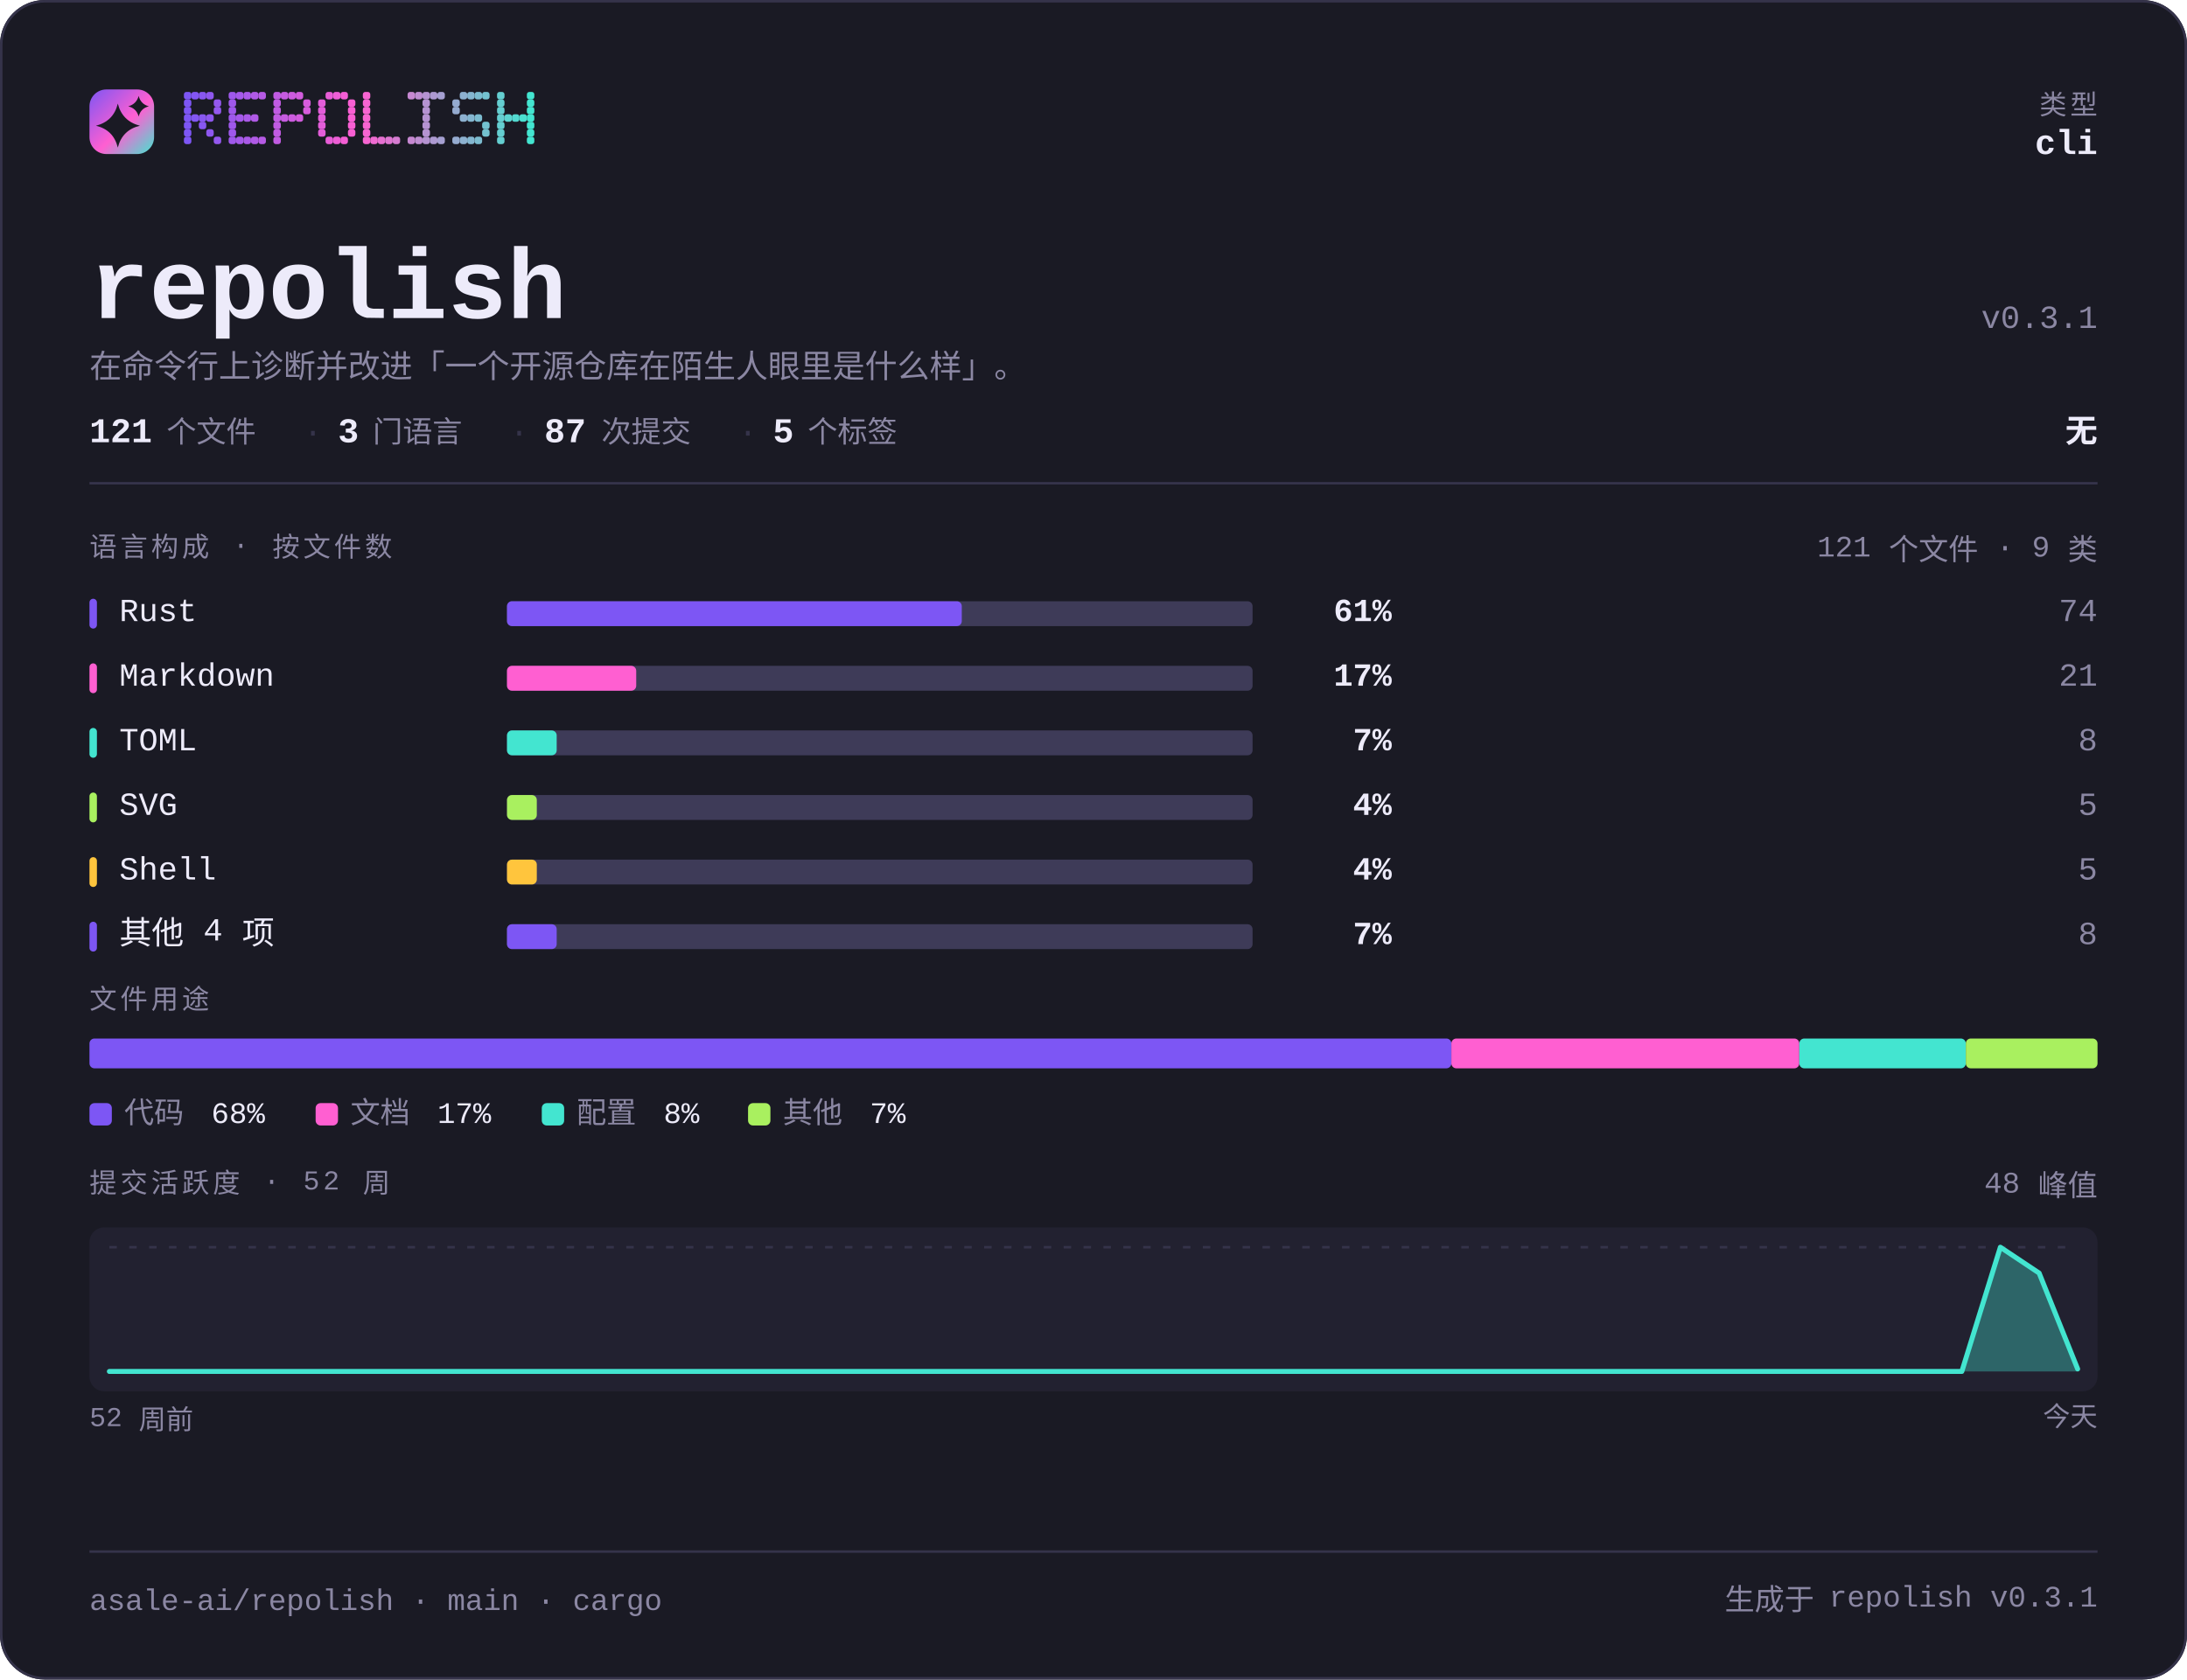
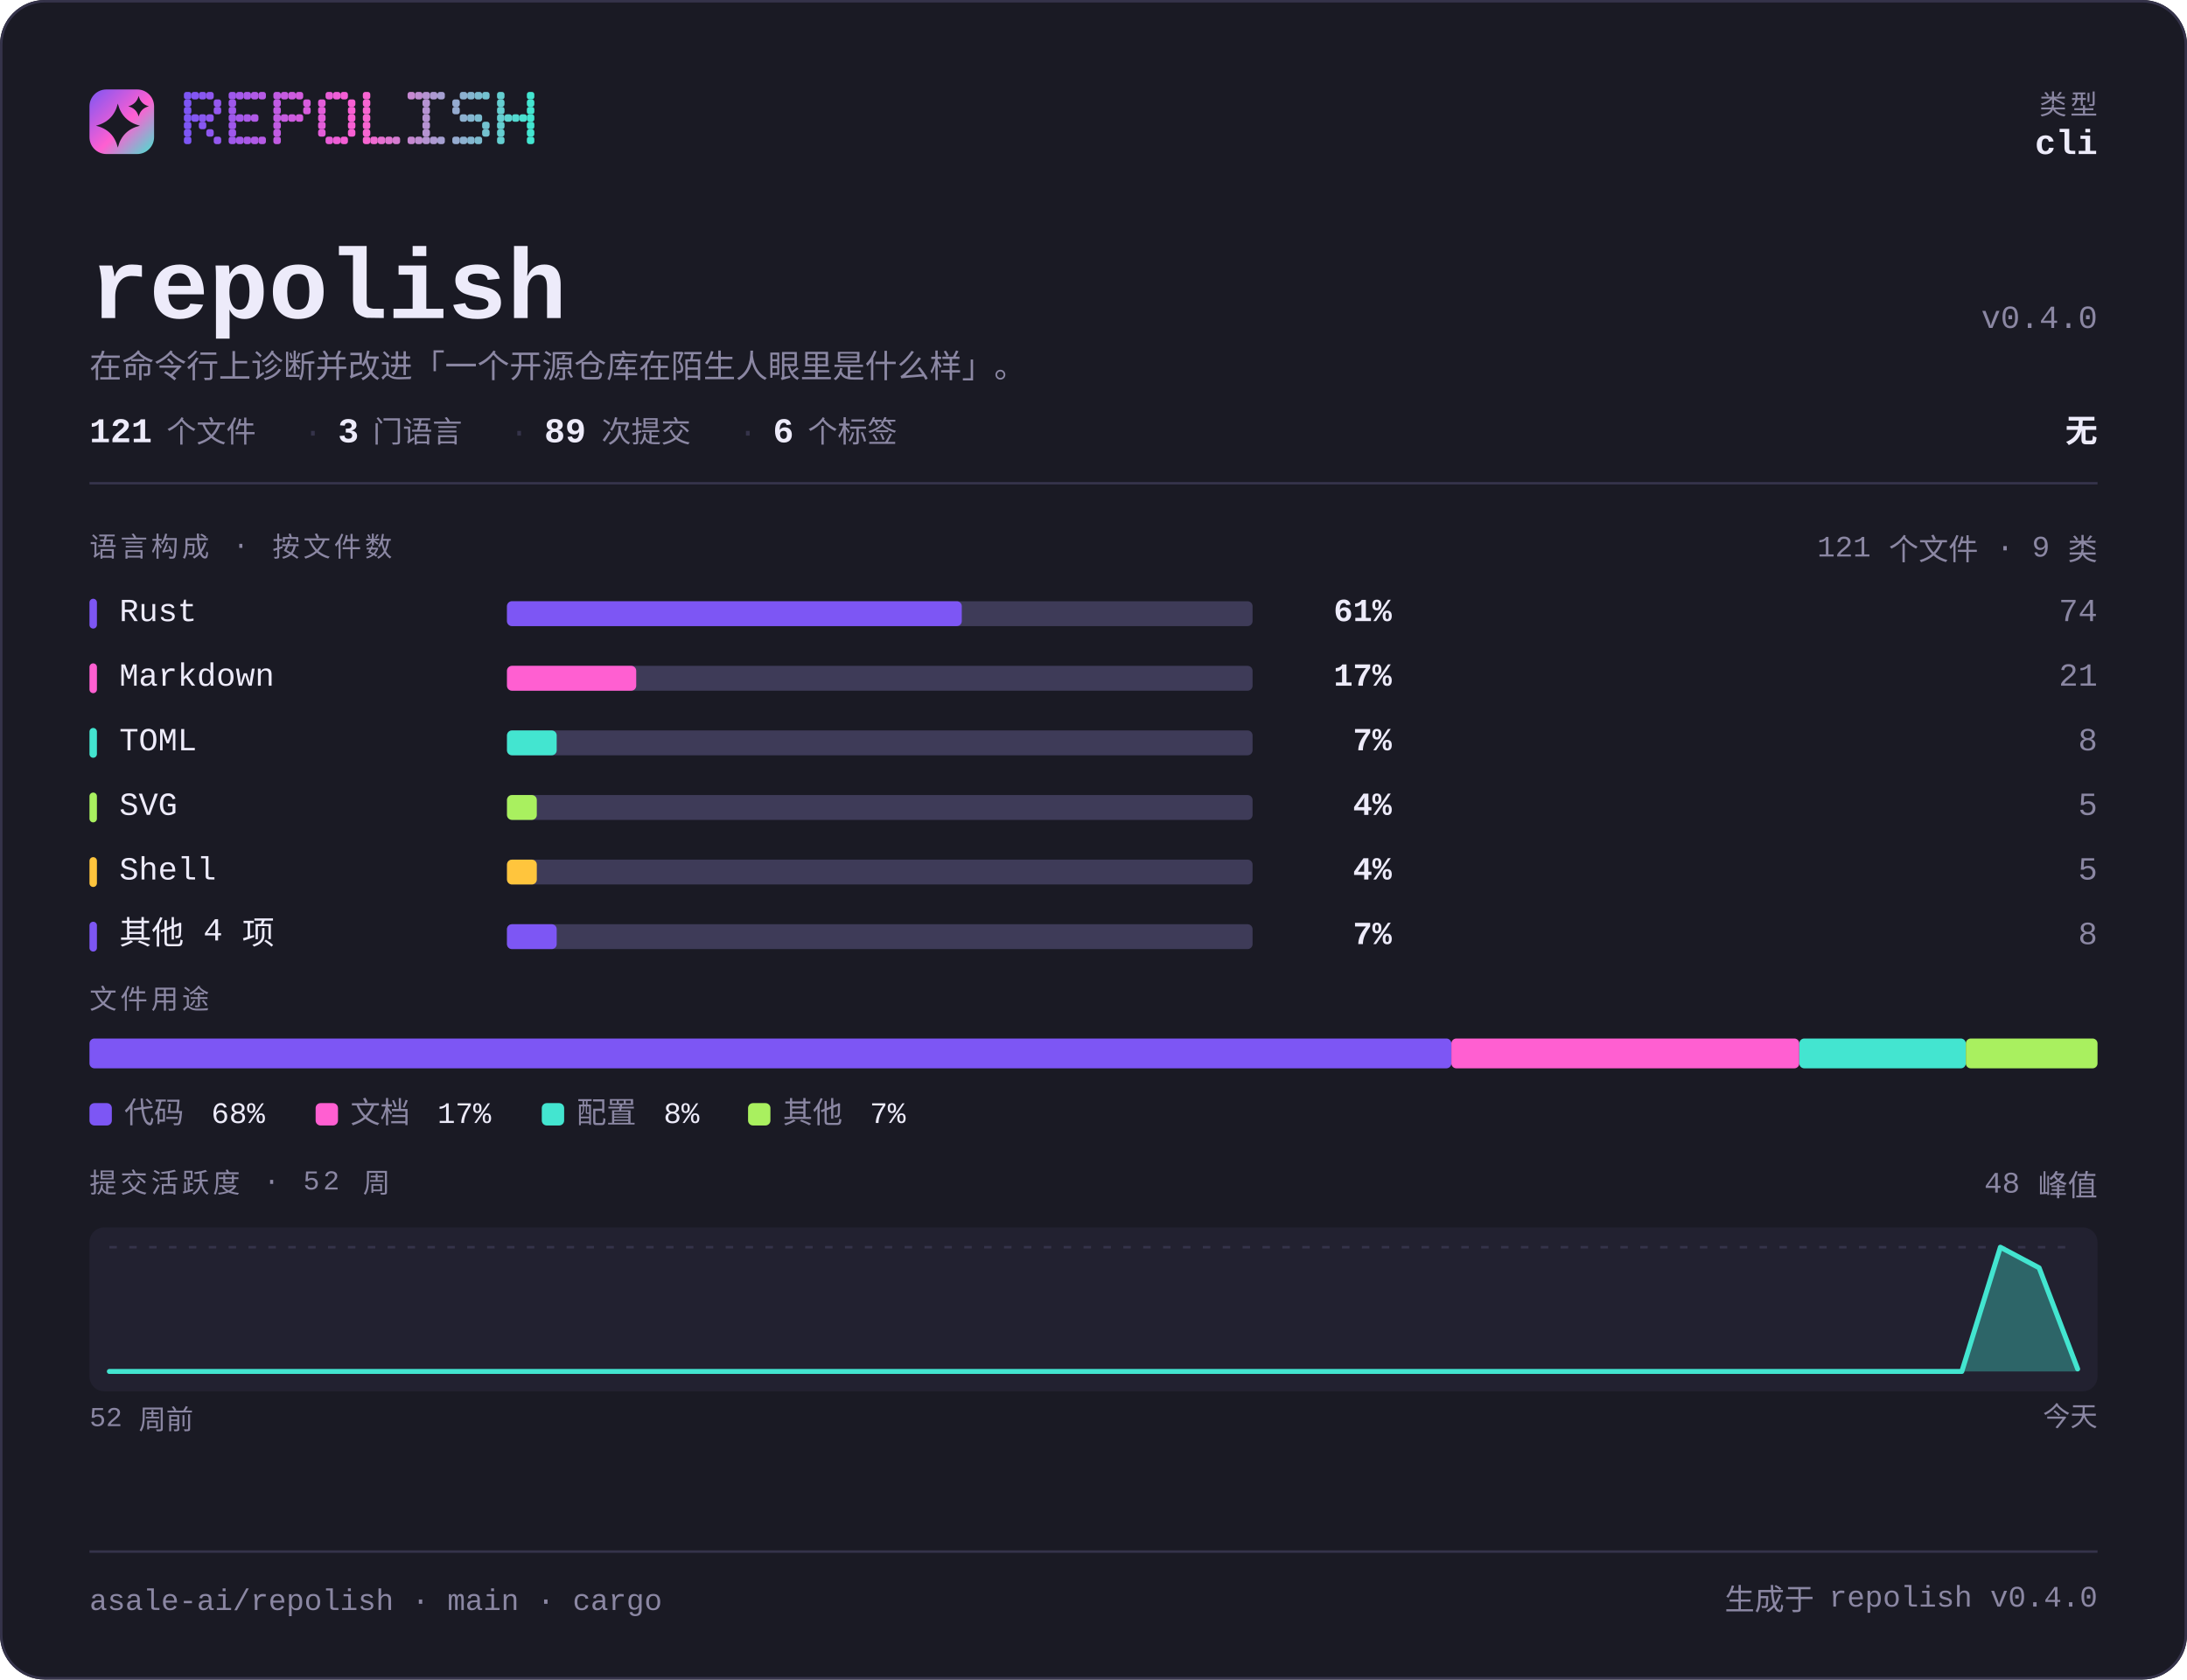
<svg xmlns="http://www.w3.org/2000/svg" width="880" height="676" viewBox="0 0 880 676" lang="zh-CN" role="img" aria-label="asale-ai/repolish — repository overview">
  <defs>
    <linearGradient id="brand" x1="0" y1="0" x2="1" y2="1">
      <stop offset="0" stop-color="#7d56f4" />
      <stop offset="0.55" stop-color="#ff5fd1" />
      <stop offset="1" stop-color="#43e5d0" />
    </linearGradient>
  </defs>
  <style>
    .t { font-family: ui-monospace, SFMono-Regular, "SF Mono", Menlo, Consolas, "Liberation Mono", "Noto Sans Mono CJK SC", "Noto Sans Mono CJK JP", "Microsoft YaHei", "Hiragino Sans", "Yu Gothic", monospace; }
  </style>
  <rect x="0" y="0" width="880" height="676" rx="18.0" fill="#1a1a24" />
  <rect x="0.5" y="0.5" width="879" height="675" rx="17.5" fill="none" stroke="#35334a" />
  <rect x="36" y="36" width="26" height="26" rx="6.8" fill="url(#brand)" />
  <path d="M47.4 41.7Q49.2 48.8 56.3 50.6Q49.2 52.3 47.4 59.4Q45.7 52.3 38.6 50.6Q45.7 48.8 47.4 41.7Z" fill="#1a1a24" />
  <path d="M55.8 38.6Q56.6 41.9 59.9 42.8Q56.6 43.6 55.8 46.9Q54.9 43.6 51.6 42.8Q54.9 41.9 55.8 38.6Z" fill="#1a1a24" />
  <g fill="#7d56f4">
    <rect x="74" y="37" width="3" height="3" rx="1" />
    <rect x="74" y="40" width="3" height="3" rx="1" />
    <rect x="74" y="43" width="3" height="3" rx="1" />
    <rect x="74" y="46" width="3" height="3" rx="1" />
    <rect x="74" y="49" width="3" height="3" rx="1" />
    <rect x="74" y="52" width="3" height="3" rx="1" />
    <rect x="74" y="55" width="3" height="3" rx="1" />
  </g>
  <g fill="#8356f2">
    <rect x="77" y="37" width="3" height="3" rx="1" />
    <rect x="77" y="46" width="3" height="3" rx="1" />
  </g>
  <g fill="#8857f1">
    <rect x="80" y="37" width="3" height="3" rx="1" />
    <rect x="80" y="46" width="3" height="3" rx="1" />
    <rect x="80" y="49" width="3" height="3" rx="1" />
  </g>
  <g fill="#8e57ef">
    <rect x="83" y="37" width="3" height="3" rx="1" />
    <rect x="83" y="46" width="3" height="3" rx="1" />
    <rect x="83" y="52" width="3" height="3" rx="1" />
  </g>
  <g fill="#9458ee">
    <rect x="86" y="40" width="3" height="3" rx="1" />
    <rect x="86" y="43" width="3" height="3" rx="1" />
    <rect x="86" y="55" width="3" height="3" rx="1" />
  </g>
  <g fill="#9f58eb">
    <rect x="92" y="37" width="3" height="3" rx="1" />
    <rect x="92" y="40" width="3" height="3" rx="1" />
    <rect x="92" y="43" width="3" height="3" rx="1" />
    <rect x="92" y="46" width="3" height="3" rx="1" />
    <rect x="92" y="49" width="3" height="3" rx="1" />
    <rect x="92" y="52" width="3" height="3" rx="1" />
    <rect x="92" y="55" width="3" height="3" rx="1" />
  </g>
  <g fill="#a559e9">
    <rect x="95" y="37" width="3" height="3" rx="1" />
    <rect x="95" y="46" width="3" height="3" rx="1" />
    <rect x="95" y="55" width="3" height="3" rx="1" />
  </g>
  <g fill="#aa59e8">
    <rect x="98" y="37" width="3" height="3" rx="1" />
    <rect x="98" y="46" width="3" height="3" rx="1" />
    <rect x="98" y="55" width="3" height="3" rx="1" />
  </g>
  <g fill="#b05ae6">
    <rect x="101" y="37" width="3" height="3" rx="1" />
    <rect x="101" y="46" width="3" height="3" rx="1" />
    <rect x="101" y="55" width="3" height="3" rx="1" />
  </g>
  <g fill="#b65ae5">
    <rect x="104" y="37" width="3" height="3" rx="1" />
    <rect x="104" y="55" width="3" height="3" rx="1" />
  </g>
  <g fill="#c15be2">
    <rect x="110" y="37" width="3" height="3" rx="1" />
    <rect x="110" y="40" width="3" height="3" rx="1" />
    <rect x="110" y="43" width="3" height="3" rx="1" />
    <rect x="110" y="46" width="3" height="3" rx="1" />
    <rect x="110" y="49" width="3" height="3" rx="1" />
    <rect x="110" y="52" width="3" height="3" rx="1" />
    <rect x="110" y="55" width="3" height="3" rx="1" />
  </g>
  <g fill="#c65be0">
    <rect x="113" y="37" width="3" height="3" rx="1" />
    <rect x="113" y="46" width="3" height="3" rx="1" />
  </g>
  <g fill="#cc5bdf">
    <rect x="116" y="37" width="3" height="3" rx="1" />
    <rect x="116" y="46" width="3" height="3" rx="1" />
  </g>
  <g fill="#d25cdd">
    <rect x="119" y="37" width="3" height="3" rx="1" />
    <rect x="119" y="46" width="3" height="3" rx="1" />
  </g>
  <g fill="#d75cdc">
    <rect x="122" y="40" width="3" height="3" rx="1" />
    <rect x="122" y="43" width="3" height="3" rx="1" />
  </g>
  <g fill="#e35dd9">
    <rect x="128" y="40" width="3" height="3" rx="1" />
    <rect x="128" y="43" width="3" height="3" rx="1" />
    <rect x="128" y="46" width="3" height="3" rx="1" />
    <rect x="128" y="49" width="3" height="3" rx="1" />
    <rect x="128" y="52" width="3" height="3" rx="1" />
  </g>
  <g fill="#e85dd7">
    <rect x="131" y="37" width="3" height="3" rx="1" />
    <rect x="131" y="55" width="3" height="3" rx="1" />
  </g>
  <g fill="#ee5ed6">
    <rect x="134" y="37" width="3" height="3" rx="1" />
    <rect x="134" y="55" width="3" height="3" rx="1" />
  </g>
  <g fill="#f45ed4">
    <rect x="137" y="37" width="3" height="3" rx="1" />
    <rect x="137" y="55" width="3" height="3" rx="1" />
  </g>
  <g fill="#f95fd3">
    <rect x="140" y="40" width="3" height="3" rx="1" />
    <rect x="140" y="43" width="3" height="3" rx="1" />
    <rect x="140" y="46" width="3" height="3" rx="1" />
    <rect x="140" y="49" width="3" height="3" rx="1" />
    <rect x="140" y="52" width="3" height="3" rx="1" />
  </g>
  <g fill="#f765d1">
    <rect x="146" y="37" width="3" height="3" rx="1" />
    <rect x="146" y="40" width="3" height="3" rx="1" />
    <rect x="146" y="43" width="3" height="3" rx="1" />
    <rect x="146" y="46" width="3" height="3" rx="1" />
    <rect x="146" y="49" width="3" height="3" rx="1" />
    <rect x="146" y="52" width="3" height="3" rx="1" />
    <rect x="146" y="55" width="3" height="3" rx="1" />
  </g>
  <g fill="#ef6bd1">
    <rect x="149" y="55" width="3" height="3" rx="1" />
  </g>
  <g fill="#e670d1">
    <rect x="152" y="55" width="3" height="3" rx="1" />
  </g>
  <g fill="#de76d1">
    <rect x="155" y="55" width="3" height="3" rx="1" />
  </g>
  <g fill="#d67cd1">
    <rect x="158" y="55" width="3" height="3" rx="1" />
  </g>
  <g fill="#c688d1">
    <rect x="164" y="37" width="3" height="3" rx="1" />
    <rect x="164" y="55" width="3" height="3" rx="1" />
  </g>
  <g fill="#be8ed1">
    <rect x="167" y="37" width="3" height="3" rx="1" />
    <rect x="167" y="55" width="3" height="3" rx="1" />
  </g>
  <g fill="#b593d1">
    <rect x="170" y="37" width="3" height="3" rx="1" />
    <rect x="170" y="40" width="3" height="3" rx="1" />
    <rect x="170" y="43" width="3" height="3" rx="1" />
    <rect x="170" y="46" width="3" height="3" rx="1" />
    <rect x="170" y="49" width="3" height="3" rx="1" />
    <rect x="170" y="52" width="3" height="3" rx="1" />
    <rect x="170" y="55" width="3" height="3" rx="1" />
  </g>
  <g fill="#ad99d1">
    <rect x="173" y="37" width="3" height="3" rx="1" />
    <rect x="173" y="55" width="3" height="3" rx="1" />
  </g>
  <g fill="#a59fd1">
    <rect x="176" y="37" width="3" height="3" rx="1" />
    <rect x="176" y="55" width="3" height="3" rx="1" />
  </g>
  <g fill="#95abd0">
    <rect x="182" y="40" width="3" height="3" rx="1" />
    <rect x="182" y="43" width="3" height="3" rx="1" />
    <rect x="182" y="55" width="3" height="3" rx="1" />
  </g>
  <g fill="#8db1d0">
    <rect x="185" y="37" width="3" height="3" rx="1" />
    <rect x="185" y="46" width="3" height="3" rx="1" />
    <rect x="185" y="55" width="3" height="3" rx="1" />
  </g>
  <g fill="#84b6d0">
    <rect x="188" y="37" width="3" height="3" rx="1" />
    <rect x="188" y="46" width="3" height="3" rx="1" />
    <rect x="188" y="55" width="3" height="3" rx="1" />
  </g>
  <g fill="#7cbcd0">
    <rect x="191" y="37" width="3" height="3" rx="1" />
    <rect x="191" y="46" width="3" height="3" rx="1" />
    <rect x="191" y="55" width="3" height="3" rx="1" />
  </g>
  <g fill="#74c2d0">
    <rect x="194" y="37" width="3" height="3" rx="1" />
    <rect x="194" y="49" width="3" height="3" rx="1" />
    <rect x="194" y="52" width="3" height="3" rx="1" />
  </g>
  <g fill="#64ced0">
    <rect x="200" y="37" width="3" height="3" rx="1" />
    <rect x="200" y="40" width="3" height="3" rx="1" />
    <rect x="200" y="43" width="3" height="3" rx="1" />
    <rect x="200" y="46" width="3" height="3" rx="1" />
    <rect x="200" y="49" width="3" height="3" rx="1" />
    <rect x="200" y="52" width="3" height="3" rx="1" />
    <rect x="200" y="55" width="3" height="3" rx="1" />
  </g>
  <g fill="#5cd4d0">
    <rect x="203" y="46" width="3" height="3" rx="1" />
  </g>
  <g fill="#53d9d0">
    <rect x="206" y="46" width="3" height="3" rx="1" />
  </g>
  <g fill="#4bdfd0">
    <rect x="209" y="46" width="3" height="3" rx="1" />
  </g>
  <g fill="#43e5d0">
    <rect x="212" y="37" width="3" height="3" rx="1" />
    <rect x="212" y="40" width="3" height="3" rx="1" />
    <rect x="212" y="43" width="3" height="3" rx="1" />
    <rect x="212" y="46" width="3" height="3" rx="1" />
    <rect x="212" y="49" width="3" height="3" rx="1" />
    <rect x="212" y="52" width="3" height="3" rx="1" />
    <rect x="212" y="55" width="3" height="3" rx="1" />
  </g>
  <text class="t" x="844" y="46" font-size="11" fill="#8b87a3" text-anchor="end" letter-spacing="1.4">类型</text>
  <text class="t" x="844" y="62" font-size="14" fill="#edebfa" text-anchor="end" font-weight="700">cli</text>
  <text class="t" x="36" y="128" font-size="40" fill="#edebfa" text-anchor="start" font-weight="700">repolish</text>
-   <text class="t" x="844" y="132" font-size="13" fill="#8b87a3" text-anchor="end">v0.3.1</text>
+   <text class="t" x="844" y="132" font-size="13" fill="#8b87a3" text-anchor="end">v0.4.0</text>
  <text class="t" x="36" y="152" font-size="13" fill="#8b87a3" text-anchor="start">在命令行上诊断并改进「一个开源仓库在陌生人眼里是什么样」。</text>
  <text class="t" x="36" y="178" font-size="14" fill="#edebfa" text-anchor="start" font-weight="700">121</text>
  <text class="t" x="67" y="178" font-size="12" fill="#8b87a3" text-anchor="start">个文件</text>
  <text class="t" x="122" y="178" font-size="13" fill="#35334a" text-anchor="start">·</text>
  <text class="t" x="136" y="178" font-size="14" fill="#edebfa" text-anchor="start" font-weight="700">3</text>
  <text class="t" x="150" y="178" font-size="12" fill="#8b87a3" text-anchor="start">门语言</text>
  <text class="t" x="205" y="178" font-size="13" fill="#35334a" text-anchor="start">·</text>
-   <text class="t" x="219" y="178" font-size="14" fill="#edebfa" text-anchor="start" font-weight="700">87</text>
+   <text class="t" x="219" y="178" font-size="14" fill="#edebfa" text-anchor="start" font-weight="700">89</text>
  <text class="t" x="242" y="178" font-size="12" fill="#8b87a3" text-anchor="start">次提交</text>
  <text class="t" x="297" y="178" font-size="13" fill="#35334a" text-anchor="start">·</text>
-   <text class="t" x="311" y="178" font-size="14" fill="#edebfa" text-anchor="start" font-weight="700">5</text>
+   <text class="t" x="311" y="178" font-size="14" fill="#edebfa" text-anchor="start" font-weight="700">6</text>
  <text class="t" x="325" y="178" font-size="12" fill="#8b87a3" text-anchor="start">个标签</text>
  <text class="t" x="844" y="178" font-size="13" fill="#edebfa" text-anchor="end" font-weight="700">无</text>
  <rect x="36" y="194" width="808" height="1" fill="#35334a" />
  <text class="t" x="36" y="224" font-size="11" fill="#8b87a3" text-anchor="start" letter-spacing="1.4">语言构成 · 按文件数</text>
  <text class="t" x="844" y="224" font-size="12" fill="#8b87a3" text-anchor="end">121 个文件 · 9 类</text>
  <rect x="36" y="241" width="3" height="12" rx="1.5" fill="#7d56f4" />
  <text class="t" x="48" y="250" font-size="13" fill="#edebfa" text-anchor="start">Rust</text>
  <rect x="204" y="242" width="300" height="10" rx="2.0" fill="#3e3b58" />
  <rect x="204" y="242" width="183" height="10" rx="2.0" fill="#7d56f4" />
  <text class="t" x="560" y="250" font-size="13" fill="#edebfa" text-anchor="end" font-weight="700">61%</text>
  <text class="t" x="844" y="250" font-size="13" fill="#8b87a3" text-anchor="end">74</text>
  <rect x="36" y="267" width="3" height="12" rx="1.5" fill="#ff5fd1" />
  <text class="t" x="48" y="276" font-size="13" fill="#edebfa" text-anchor="start">Markdown</text>
  <rect x="204" y="268" width="300" height="10" rx="2.0" fill="#3e3b58" />
  <rect x="204" y="268" width="52" height="10" rx="2.0" fill="#ff5fd1" />
  <text class="t" x="560" y="276" font-size="13" fill="#edebfa" text-anchor="end" font-weight="700">17%</text>
  <text class="t" x="844" y="276" font-size="13" fill="#8b87a3" text-anchor="end">21</text>
  <rect x="36" y="293" width="3" height="12" rx="1.5" fill="#43e5d0" />
  <text class="t" x="48" y="302" font-size="13" fill="#edebfa" text-anchor="start">TOML</text>
  <rect x="204" y="294" width="300" height="10" rx="2.0" fill="#3e3b58" />
  <rect x="204" y="294" width="20" height="10" rx="2.0" fill="#43e5d0" />
  <text class="t" x="560" y="302" font-size="13" fill="#edebfa" text-anchor="end" font-weight="700">7%</text>
  <text class="t" x="844" y="302" font-size="13" fill="#8b87a3" text-anchor="end">8</text>
  <rect x="36" y="319" width="3" height="12" rx="1.5" fill="#a9f05f" />
  <text class="t" x="48" y="328" font-size="13" fill="#edebfa" text-anchor="start">SVG</text>
  <rect x="204" y="320" width="300" height="10" rx="2.0" fill="#3e3b58" />
  <rect x="204" y="320" width="12" height="10" rx="2.0" fill="#a9f05f" />
  <text class="t" x="560" y="328" font-size="13" fill="#edebfa" text-anchor="end" font-weight="700">4%</text>
  <text class="t" x="844" y="328" font-size="13" fill="#8b87a3" text-anchor="end">5</text>
  <rect x="36" y="345" width="3" height="12" rx="1.5" fill="#ffc53d" />
  <text class="t" x="48" y="354" font-size="13" fill="#edebfa" text-anchor="start">Shell</text>
  <rect x="204" y="346" width="300" height="10" rx="2.0" fill="#3e3b58" />
  <rect x="204" y="346" width="12" height="10" rx="2.0" fill="#ffc53d" />
  <text class="t" x="560" y="354" font-size="13" fill="#edebfa" text-anchor="end" font-weight="700">4%</text>
  <text class="t" x="844" y="354" font-size="13" fill="#8b87a3" text-anchor="end">5</text>
  <rect x="36" y="371" width="3" height="12" rx="1.5" fill="#7d56f4" />
  <text class="t" x="48" y="380" font-size="13" fill="#edebfa" text-anchor="start">其他 4 项</text>
  <rect x="204" y="372" width="300" height="10" rx="2.0" fill="#3e3b58" />
  <rect x="204" y="372" width="20" height="10" rx="2.0" fill="#7d56f4" />
  <text class="t" x="560" y="380" font-size="13" fill="#edebfa" text-anchor="end" font-weight="700">7%</text>
  <text class="t" x="844" y="380" font-size="13" fill="#8b87a3" text-anchor="end">8</text>
  <text class="t" x="36" y="406" font-size="11" fill="#8b87a3" text-anchor="start" letter-spacing="1.4">文件用途</text>
  <rect x="36" y="418" width="548" height="12" rx="2.0" fill="#7d56f4" />
  <rect x="584" y="418" width="140" height="12" rx="2.0" fill="#ff5fd1" />
  <rect x="724" y="418" width="67" height="12" rx="2.0" fill="#43e5d0" />
  <rect x="791" y="418" width="53" height="12" rx="2.0" fill="#a9f05f" />
  <rect x="36" y="444" width="9" height="9" rx="2.0" fill="#7d56f4" />
  <text class="t" x="50" y="452" font-size="12" fill="#8b87a3" text-anchor="start">代码</text>
  <text class="t" x="85" y="452" font-size="12" fill="#edebfa" text-anchor="start">68%</text>
  <rect x="127" y="444" width="9" height="9" rx="2.0" fill="#ff5fd1" />
  <text class="t" x="141" y="452" font-size="12" fill="#8b87a3" text-anchor="start">文档</text>
  <text class="t" x="176" y="452" font-size="12" fill="#edebfa" text-anchor="start">17%</text>
  <rect x="218" y="444" width="9" height="9" rx="2.0" fill="#43e5d0" />
  <text class="t" x="232" y="452" font-size="12" fill="#8b87a3" text-anchor="start">配置</text>
  <text class="t" x="267" y="452" font-size="12" fill="#edebfa" text-anchor="start">8%</text>
  <rect x="301" y="444" width="9" height="9" rx="2.0" fill="#a9f05f" />
  <text class="t" x="315" y="452" font-size="12" fill="#8b87a3" text-anchor="start">其他</text>
  <text class="t" x="350" y="452" font-size="12" fill="#edebfa" text-anchor="start">7%</text>
  <text class="t" x="36" y="480" font-size="11" fill="#8b87a3" text-anchor="start" letter-spacing="1.4">提交活跃度 · 52 周</text>
  <text class="t" x="844" y="480" font-size="12" fill="#8b87a3" text-anchor="end">48 峰值</text>
  <rect x="36" y="494" width="808" height="66" rx="6.0" fill="#222130" />
  <line x1="44" y1="502" x2="836" y2="502" stroke="#35334a" stroke-width="1" stroke-dasharray="3 5" />
-   <path d="M44.0 552.0 L59.5 552.0 L75.1 552.0 L90.6 552.0 L106.1 552.0 L121.6 552.0 L137.2 552.0 L152.7 552.0 L168.2 552.0 L183.8 552.0 L199.3 552.0 L214.8 552.0 L230.4 552.0 L245.9 552.0 L261.4 552.0 L276.9 552.0 L292.5 552.0 L308.0 552.0 L323.5 552.0 L339.1 552.0 L354.6 552.0 L370.1 552.0 L385.6 552.0 L401.2 552.0 L416.7 552.0 L432.2 552.0 L447.8 552.0 L463.3 552.0 L478.8 552.0 L494.4 552.0 L509.9 552.0 L525.4 552.0 L540.9 552.0 L556.5 552.0 L572.0 552.0 L587.5 552.0 L603.1 552.0 L618.6 552.0 L634.1 552.0 L649.6 552.0 L665.2 552.0 L680.7 552.0 L696.2 552.0 L711.8 552.0 L727.3 552.0 L742.8 552.0 L758.4 552.0 L773.9 552.0 L789.4 552.0 L804.9 502.0 L820.5 512.4 L836.0 551.0 L836.0 552 L44 552 Z" fill="#43e5d0" fill-opacity="0.35" />
-   <path d="M44.0 552.0 L59.5 552.0 L75.1 552.0 L90.6 552.0 L106.1 552.0 L121.6 552.0 L137.2 552.0 L152.7 552.0 L168.2 552.0 L183.8 552.0 L199.3 552.0 L214.8 552.0 L230.4 552.0 L245.9 552.0 L261.4 552.0 L276.9 552.0 L292.5 552.0 L308.0 552.0 L323.5 552.0 L339.1 552.0 L354.6 552.0 L370.1 552.0 L385.6 552.0 L401.2 552.0 L416.7 552.0 L432.2 552.0 L447.8 552.0 L463.3 552.0 L478.8 552.0 L494.4 552.0 L509.9 552.0 L525.4 552.0 L540.9 552.0 L556.5 552.0 L572.0 552.0 L587.5 552.0 L603.1 552.0 L618.6 552.0 L634.1 552.0 L649.6 552.0 L665.2 552.0 L680.7 552.0 L696.2 552.0 L711.8 552.0 L727.3 552.0 L742.8 552.0 L758.4 552.0 L773.9 552.0 L789.4 552.0 L804.9 502.0 L820.5 512.4 L836.0 551.0" fill="none" stroke="#43e5d0" stroke-width="2" stroke-linejoin="round" stroke-linecap="round" />
+   <path d="M44.0 552.0 L59.5 552.0 L75.1 552.0 L90.6 552.0 L106.1 552.0 L121.6 552.0 L137.2 552.0 L152.7 552.0 L168.2 552.0 L183.8 552.0 L199.3 552.0 L214.8 552.0 L230.4 552.0 L245.9 552.0 L261.4 552.0 L276.9 552.0 L292.5 552.0 L308.0 552.0 L323.5 552.0 L339.1 552.0 L354.6 552.0 L370.1 552.0 L385.6 552.0 L401.2 552.0 L416.7 552.0 L432.2 552.0 L447.8 552.0 L463.3 552.0 L478.8 552.0 L494.4 552.0 L509.9 552.0 L525.4 552.0 L540.9 552.0 L556.5 552.0 L572.0 552.0 L587.5 552.0 L603.1 552.0 L618.6 552.0 L634.1 552.0 L649.6 552.0 L665.2 552.0 L680.7 552.0 L696.2 552.0 L711.8 552.0 L727.3 552.0 L742.8 552.0 L758.4 552.0 L773.9 552.0 L789.4 552.0 L804.9 502.0 L820.5 510.3 L836.0 551.0 L836.0 552 L44 552 Z" fill="#43e5d0" fill-opacity="0.35" />
+   <path d="M44.0 552.0 L59.5 552.0 L75.1 552.0 L90.6 552.0 L106.1 552.0 L121.6 552.0 L137.2 552.0 L152.7 552.0 L168.2 552.0 L183.8 552.0 L199.3 552.0 L214.8 552.0 L230.4 552.0 L245.9 552.0 L261.4 552.0 L276.9 552.0 L292.5 552.0 L308.0 552.0 L323.5 552.0 L339.1 552.0 L354.6 552.0 L370.1 552.0 L385.6 552.0 L401.2 552.0 L416.7 552.0 L432.2 552.0 L447.8 552.0 L463.3 552.0 L478.8 552.0 L494.4 552.0 L509.9 552.0 L525.4 552.0 L540.9 552.0 L556.5 552.0 L572.0 552.0 L587.5 552.0 L603.1 552.0 L618.6 552.0 L634.1 552.0 L649.6 552.0 L665.2 552.0 L680.7 552.0 L696.2 552.0 L711.8 552.0 L727.3 552.0 L742.8 552.0 L758.4 552.0 L773.9 552.0 L789.4 552.0 L804.9 502.0 L820.5 510.3 L836.0 551.0" fill="none" stroke="#43e5d0" stroke-width="2" stroke-linejoin="round" stroke-linecap="round" />
  <text class="t" x="36" y="574" font-size="11" fill="#8b87a3" text-anchor="start">52 周前</text>
  <text class="t" x="844" y="574" font-size="11" fill="#8b87a3" text-anchor="end">今天</text>
  <rect x="36" y="624" width="808" height="1" fill="#35334a" />
  <text class="t" x="36" y="648" font-size="12" fill="#8b87a3" text-anchor="start">asale-ai/repolish · main · cargo</text>
-   <text class="t" x="844" y="648" font-size="12" fill="#8b87a3" text-anchor="end">生成于 repolish v0.3.1</text>
+   <text class="t" x="844" y="648" font-size="12" fill="#8b87a3" text-anchor="end">生成于 repolish v0.4.0</text>
</svg>
